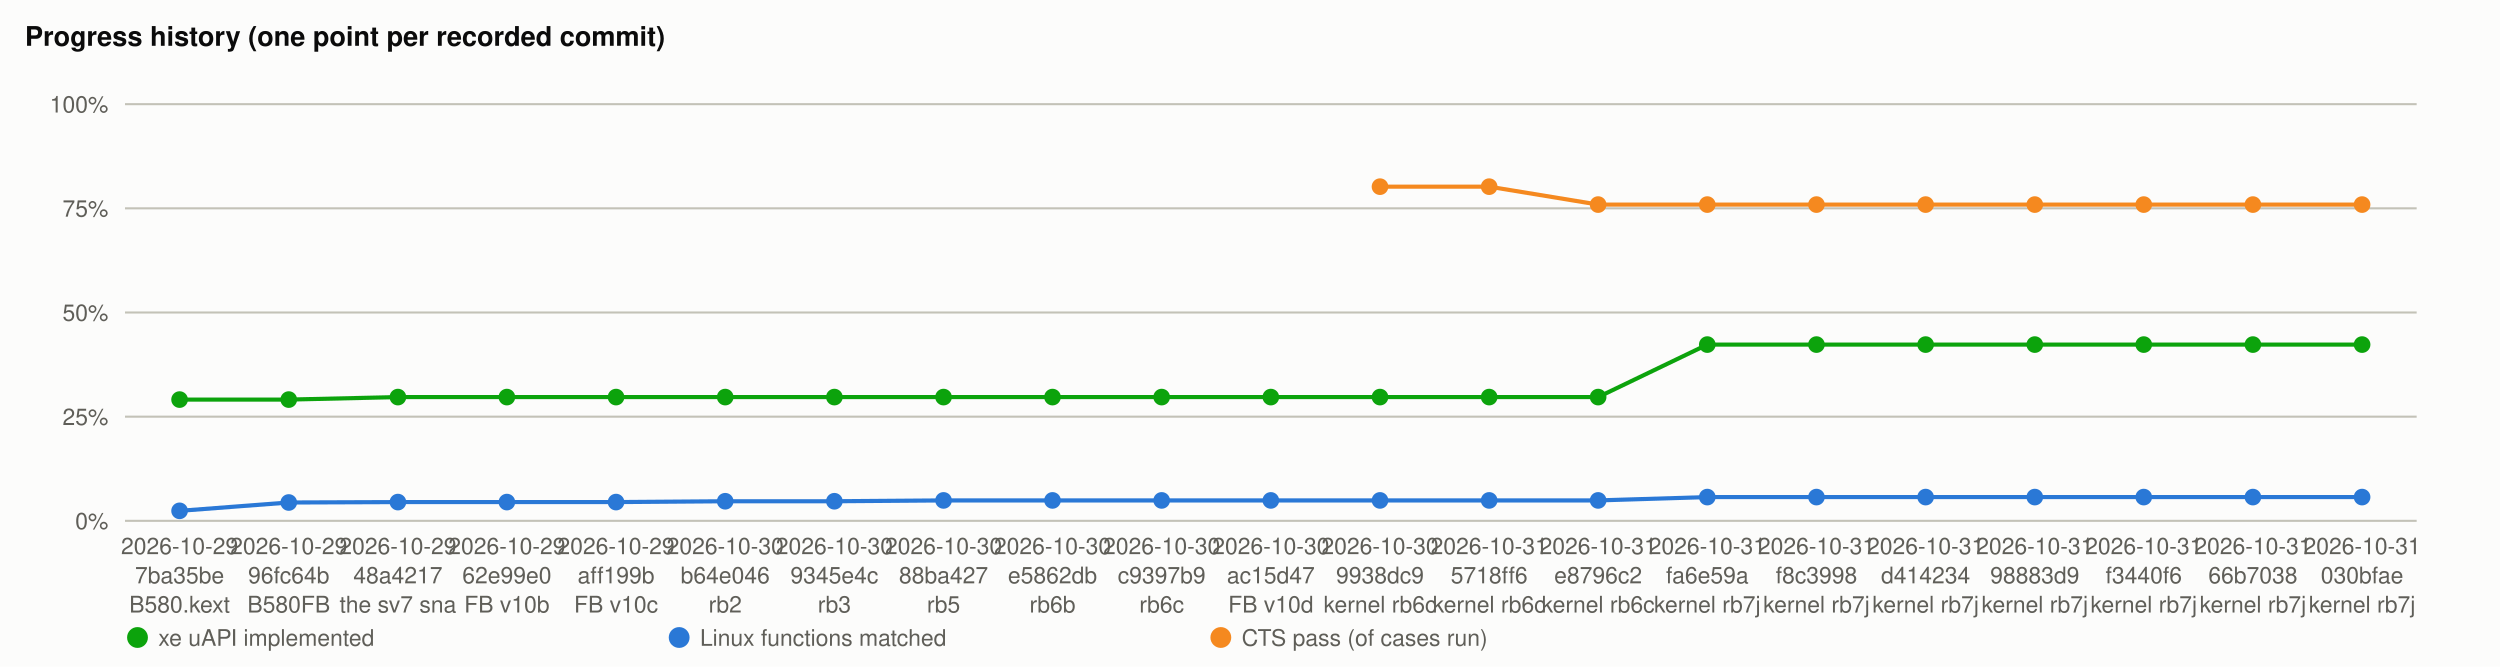
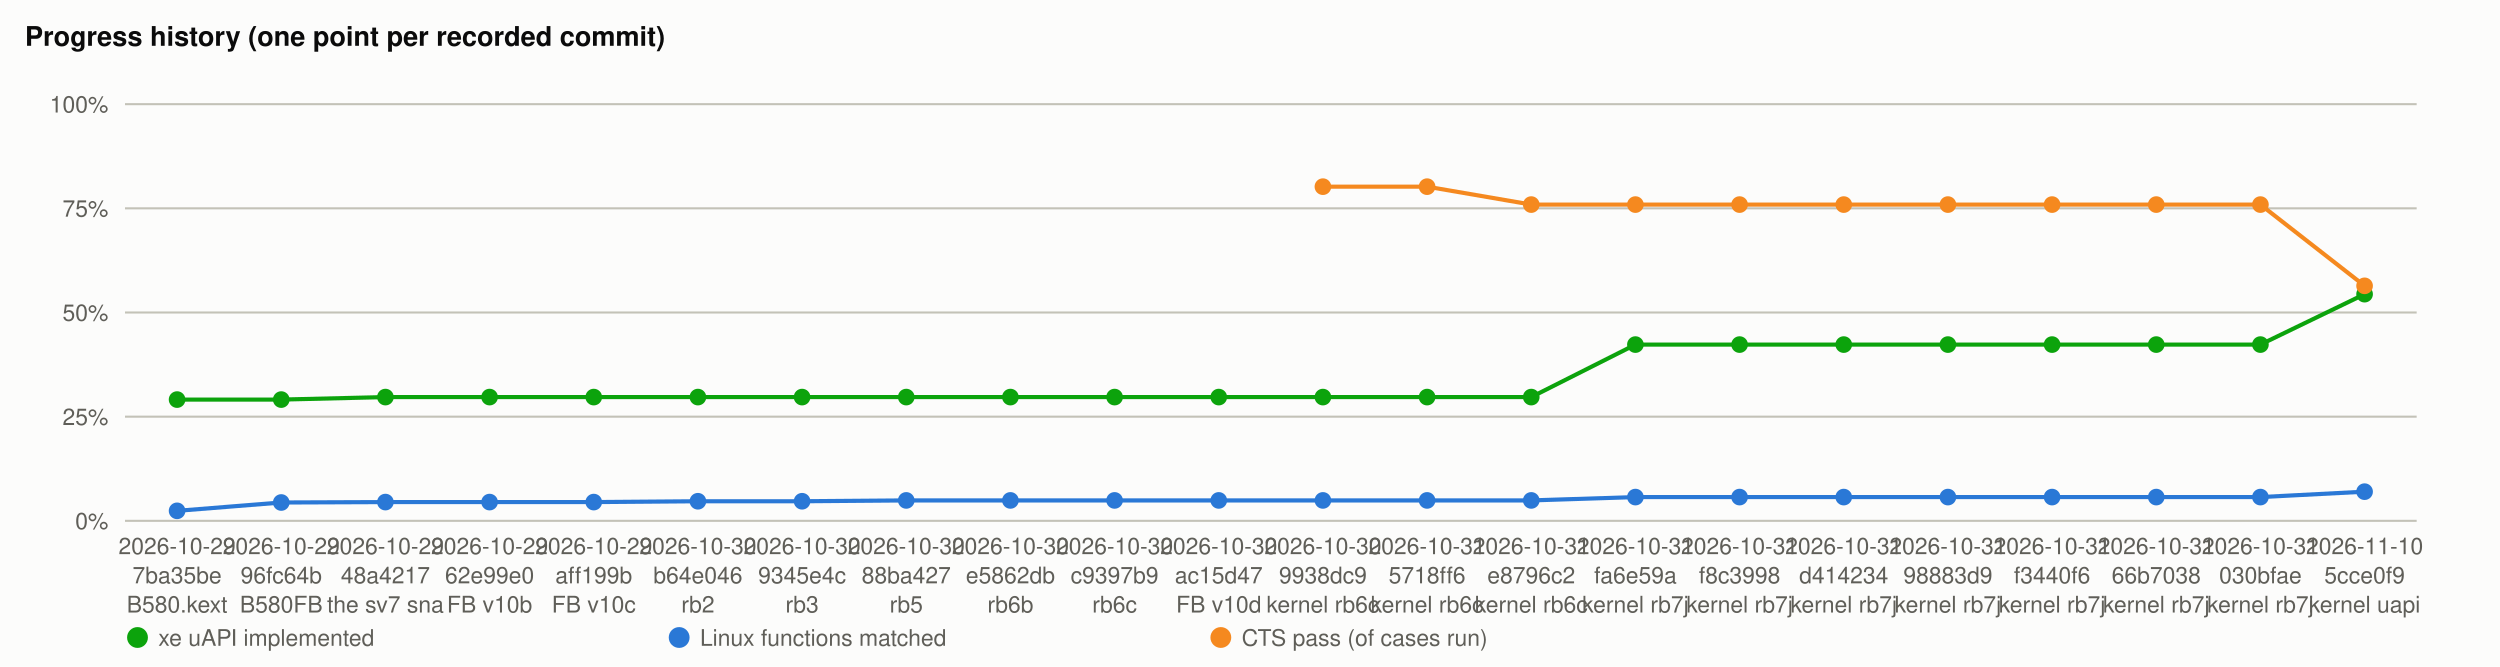
<svg xmlns="http://www.w3.org/2000/svg" width="1200" height="320" viewBox="0 0 1200 320" role="img" aria-label="Progress history">
  <style>.bg{fill:#fcfcfb}.fr{fill:none;stroke:#c3c2b7;stroke-width:1}.t{fill:#0b0b0b;font:600 13px -apple-system,BlinkMacSystemFont,'Segoe UI',Helvetica,Arial,sans-serif}.l{fill:#0b0b0b;font:600 11px -apple-system,BlinkMacSystemFont,'Segoe UI',Helvetica,Arial,sans-serif}.s{fill:#5f5e58;font:11px -apple-system,BlinkMacSystemFont,'Segoe UI',Helvetica,Arial,sans-serif}.ok{fill:#0ca30c}.okc{fill:#86cf86}.bad{fill:#d03b3b}.hang{fill:#f5891f}.warn{fill:#fab219}.empty{fill:#e3e2dc}.na{fill:#b3b2a9}.nah{fill:#cfcec6}.blue{fill:#2a78d6}.ns{fill:#a7b2c3}.unv{fill:#7d8ca3}.nn{fill:#3a3a37}@media (prefers-color-scheme:dark){.bg{fill:#1a1a19}.fr{stroke:#383835}.t,.l{fill:#f1f0ea}.s{fill:#a9a89f}.ok{fill:#1fb51f}.okc{fill:#3f7f3f}.bad{fill:#d93636}.hang{fill:#f5891f}.warn{fill:#fab219}.empty{fill:#2a2a27}.na{fill:#6a6963}.nah{fill:#55544e}.blue{fill:#4d94e8}.ns{fill:#56627a}.unv{fill:#6f7f99}.nn{fill:#050505}}</style>
  <rect class="bg" width="1200" height="320" />
  <text x="12.0" y="22.0" class="t" text-anchor="start">Progress history (one point per recorded commit)</text>
  <path d="M60 250.0h1100" class="fr" />
  <text x="52.0" y="254.0" class="s" text-anchor="end">0%</text>
  <path d="M60 200.0h1100" class="fr" />
  <text x="52.0" y="204.0" class="s" text-anchor="end">25%</text>
  <path d="M60 150.0h1100" class="fr" />
  <text x="52.0" y="154.0" class="s" text-anchor="end">50%</text>
  <path d="M60 100.0h1100" class="fr" />
  <text x="52.0" y="104.0" class="s" text-anchor="end">75%</text>
  <path d="M60 50.0h1100" class="fr" />
  <text x="52.0" y="54.0" class="s" text-anchor="end">100%</text>
-   <path d="M86.2 191.8L138.6 191.8L191.0 190.6L243.3 190.6L295.7 190.6L348.1 190.6L400.5 190.6L452.9 190.6L505.2 190.6L557.6 190.6L610.0 190.6L662.4 190.6L714.8 190.6L767.1 190.6L819.5 165.4L871.9 165.4L924.3 165.4L976.7 165.4L1029.0 165.4L1081.4 165.4L1133.8 165.4" fill="none" stroke-width="2" class="ok" style="fill:none;stroke:#0ca30c" />
-   <circle cx="86.2" cy="191.8" r="4" class="ok" />
-   <circle cx="138.6" cy="191.8" r="4" class="ok" />
-   <circle cx="191.0" cy="190.6" r="4" class="ok" />
-   <circle cx="243.3" cy="190.6" r="4" class="ok" />
-   <circle cx="295.7" cy="190.6" r="4" class="ok" />
-   <circle cx="348.1" cy="190.6" r="4" class="ok" />
-   <circle cx="400.5" cy="190.6" r="4" class="ok" />
-   <circle cx="452.9" cy="190.6" r="4" class="ok" />
-   <circle cx="505.2" cy="190.6" r="4" class="ok" />
-   <circle cx="557.6" cy="190.6" r="4" class="ok" />
-   <circle cx="610.0" cy="190.6" r="4" class="ok" />
-   <circle cx="662.4" cy="190.6" r="4" class="ok" />
-   <circle cx="714.8" cy="190.6" r="4" class="ok" />
-   <circle cx="767.1" cy="190.6" r="4" class="ok" />
-   <circle cx="819.5" cy="165.4" r="4" class="ok" />
-   <circle cx="871.9" cy="165.4" r="4" class="ok" />
-   <circle cx="924.3" cy="165.4" r="4" class="ok" />
-   <circle cx="976.7" cy="165.4" r="4" class="ok" />
-   <circle cx="1029.0" cy="165.4" r="4" class="ok" />
-   <circle cx="1081.4" cy="165.4" r="4" class="ok" />
-   <circle cx="1133.8" cy="165.4" r="4" class="ok" />
-   <path d="M86.2 245.2L138.6 241.2L191.0 241.0L243.3 241.0L295.7 241.0L348.1 240.6L400.5 240.6L452.9 240.2L505.2 240.2L557.6 240.2L610.0 240.2L662.4 240.2L714.8 240.2L767.1 240.2L819.5 238.6L871.9 238.6L924.3 238.6L976.7 238.6L1029.0 238.6L1081.4 238.6L1133.8 238.6" fill="none" stroke-width="2" class="blue" style="fill:none;stroke:#2a78d6" />
-   <circle cx="86.2" cy="245.2" r="4" class="blue" />
-   <circle cx="138.6" cy="241.2" r="4" class="blue" />
-   <circle cx="191.0" cy="241.0" r="4" class="blue" />
-   <circle cx="243.3" cy="241.0" r="4" class="blue" />
-   <circle cx="295.7" cy="241.0" r="4" class="blue" />
-   <circle cx="348.1" cy="240.6" r="4" class="blue" />
-   <circle cx="400.5" cy="240.6" r="4" class="blue" />
-   <circle cx="452.9" cy="240.2" r="4" class="blue" />
-   <circle cx="505.2" cy="240.2" r="4" class="blue" />
-   <circle cx="557.6" cy="240.2" r="4" class="blue" />
-   <circle cx="610.0" cy="240.2" r="4" class="blue" />
-   <circle cx="662.4" cy="240.2" r="4" class="blue" />
-   <circle cx="714.8" cy="240.2" r="4" class="blue" />
-   <circle cx="767.1" cy="240.2" r="4" class="blue" />
-   <circle cx="819.5" cy="238.6" r="4" class="blue" />
-   <circle cx="871.9" cy="238.6" r="4" class="blue" />
-   <circle cx="924.3" cy="238.6" r="4" class="blue" />
-   <circle cx="976.7" cy="238.6" r="4" class="blue" />
-   <circle cx="1029.0" cy="238.6" r="4" class="blue" />
-   <circle cx="1081.4" cy="238.6" r="4" class="blue" />
-   <circle cx="1133.8" cy="238.6" r="4" class="blue" />
-   <path d="M662.4 89.6L714.8 89.6L767.1 98.2L819.5 98.2L871.9 98.2L924.3 98.2L976.7 98.2L1029.0 98.2L1081.4 98.2L1133.8 98.2" fill="none" stroke-width="2" class="hang" style="fill:none;stroke:#f5891f" />
-   <circle cx="662.4" cy="89.6" r="4" class="hang" />
-   <circle cx="714.8" cy="89.6" r="4" class="hang" />
-   <circle cx="767.1" cy="98.2" r="4" class="hang" />
-   <circle cx="819.5" cy="98.2" r="4" class="hang" />
-   <circle cx="871.9" cy="98.2" r="4" class="hang" />
-   <circle cx="924.3" cy="98.2" r="4" class="hang" />
-   <circle cx="976.7" cy="98.2" r="4" class="hang" />
-   <circle cx="1029.0" cy="98.2" r="4" class="hang" />
-   <circle cx="1081.4" cy="98.2" r="4" class="hang" />
-   <circle cx="1133.8" cy="98.2" r="4" class="hang" />
-   <text x="86.2" y="266.0" class="s" text-anchor="middle">2026-10-29</text>
-   <text x="86.2" y="280.0" class="s" text-anchor="middle">7ba35be</text>
-   <text x="86.2" y="294.0" class="s" text-anchor="middle">B580.kext</text>
-   <text x="138.6" y="266.0" class="s" text-anchor="middle">2026-10-29</text>
-   <text x="138.6" y="280.0" class="s" text-anchor="middle">96fc64b</text>
-   <text x="138.6" y="294.0" class="s" text-anchor="middle">B580FB</text>
-   <text x="191.0" y="266.0" class="s" text-anchor="middle">2026-10-29</text>
-   <text x="191.0" y="280.0" class="s" text-anchor="middle">48a4217</text>
-   <text x="191.0" y="294.0" class="s" text-anchor="middle">the sv7 sna</text>
-   <text x="243.3" y="266.0" class="s" text-anchor="middle">2026-10-29</text>
-   <text x="243.3" y="280.0" class="s" text-anchor="middle">62e99e0</text>
-   <text x="243.3" y="294.0" class="s" text-anchor="middle">FB v10b</text>
-   <text x="295.7" y="266.0" class="s" text-anchor="middle">2026-10-29</text>
-   <text x="295.7" y="280.0" class="s" text-anchor="middle">aff199b</text>
-   <text x="295.7" y="294.0" class="s" text-anchor="middle">FB v10c</text>
-   <text x="348.1" y="266.0" class="s" text-anchor="middle">2026-10-30</text>
-   <text x="348.1" y="280.0" class="s" text-anchor="middle">b64e046</text>
-   <text x="348.1" y="294.0" class="s" text-anchor="middle">rb2</text>
-   <text x="400.5" y="266.0" class="s" text-anchor="middle">2026-10-30</text>
-   <text x="400.5" y="280.0" class="s" text-anchor="middle">9345e4c</text>
-   <text x="400.5" y="294.0" class="s" text-anchor="middle">rb3</text>
-   <text x="452.9" y="266.0" class="s" text-anchor="middle">2026-10-30</text>
-   <text x="452.9" y="280.0" class="s" text-anchor="middle">88ba427</text>
-   <text x="452.9" y="294.0" class="s" text-anchor="middle">rb5</text>
-   <text x="505.2" y="266.0" class="s" text-anchor="middle">2026-10-30</text>
-   <text x="505.2" y="280.0" class="s" text-anchor="middle">e5862db</text>
-   <text x="505.2" y="294.0" class="s" text-anchor="middle">rb6b</text>
-   <text x="557.6" y="266.0" class="s" text-anchor="middle">2026-10-30</text>
-   <text x="557.6" y="280.0" class="s" text-anchor="middle">c9397b9</text>
-   <text x="557.6" y="294.0" class="s" text-anchor="middle">rb6c</text>
-   <text x="610.0" y="266.0" class="s" text-anchor="middle">2026-10-30</text>
-   <text x="610.0" y="280.0" class="s" text-anchor="middle">ac15d47</text>
-   <text x="610.0" y="294.0" class="s" text-anchor="middle">FB v10d</text>
-   <text x="662.4" y="266.0" class="s" text-anchor="middle">2026-10-30</text>
-   <text x="662.4" y="280.0" class="s" text-anchor="middle">9938dc9</text>
-   <text x="662.4" y="294.0" class="s" text-anchor="middle">kernel rb6c</text>
-   <text x="714.8" y="266.0" class="s" text-anchor="middle">2026-10-31</text>
-   <text x="714.8" y="280.0" class="s" text-anchor="middle">5718ff6</text>
-   <text x="714.8" y="294.0" class="s" text-anchor="middle">kernel rb6c</text>
-   <text x="767.1" y="266.0" class="s" text-anchor="middle">2026-10-31</text>
-   <text x="767.1" y="280.0" class="s" text-anchor="middle">e8796c2</text>
-   <text x="767.1" y="294.0" class="s" text-anchor="middle">kernel rb6c</text>
-   <text x="819.5" y="266.0" class="s" text-anchor="middle">2026-10-31</text>
-   <text x="819.5" y="280.0" class="s" text-anchor="middle">fa6e59a</text>
-   <text x="819.5" y="294.0" class="s" text-anchor="middle">kernel rb7j</text>
-   <text x="871.9" y="266.0" class="s" text-anchor="middle">2026-10-31</text>
-   <text x="871.9" y="280.0" class="s" text-anchor="middle">f8c3998</text>
-   <text x="871.9" y="294.0" class="s" text-anchor="middle">kernel rb7j</text>
-   <text x="924.3" y="266.0" class="s" text-anchor="middle">2026-10-31</text>
-   <text x="924.3" y="280.0" class="s" text-anchor="middle">d414234</text>
-   <text x="924.3" y="294.0" class="s" text-anchor="middle">kernel rb7j</text>
-   <text x="976.7" y="266.0" class="s" text-anchor="middle">2026-10-31</text>
-   <text x="976.7" y="280.0" class="s" text-anchor="middle">98883d9</text>
-   <text x="976.7" y="294.0" class="s" text-anchor="middle">kernel rb7j</text>
-   <text x="1029.0" y="266.0" class="s" text-anchor="middle">2026-10-31</text>
-   <text x="1029.0" y="280.0" class="s" text-anchor="middle">f3440f6</text>
-   <text x="1029.0" y="294.0" class="s" text-anchor="middle">kernel rb7j</text>
-   <text x="1081.4" y="266.0" class="s" text-anchor="middle">2026-10-31</text>
-   <text x="1081.4" y="280.0" class="s" text-anchor="middle">66b7038</text>
-   <text x="1081.4" y="294.0" class="s" text-anchor="middle">kernel rb7j</text>
-   <text x="1133.8" y="266.0" class="s" text-anchor="middle">2026-10-31</text>
-   <text x="1133.8" y="280.0" class="s" text-anchor="middle">030bfae</text>
-   <text x="1133.8" y="294.0" class="s" text-anchor="middle">kernel rb7j</text>
+   <path d="M85.0 191.8L135.0 191.8L185.0 190.6L235.0 190.6L285.0 190.6L335.0 190.6L385.0 190.6L435.0 190.6L485.0 190.6L535.0 190.6L585.0 190.6L635.0 190.6L685.0 190.6L735.0 190.6L785.0 165.4L835.0 165.4L885.0 165.4L935.0 165.4L985.0 165.4L1035.0 165.4L1085.0 165.4L1135.0 141.2" fill="none" stroke-width="2" class="ok" style="fill:none;stroke:#0ca30c" />
+   <circle cx="85.0" cy="191.8" r="4" class="ok" />
+   <circle cx="135.0" cy="191.8" r="4" class="ok" />
+   <circle cx="185.0" cy="190.6" r="4" class="ok" />
+   <circle cx="235.0" cy="190.6" r="4" class="ok" />
+   <circle cx="285.0" cy="190.6" r="4" class="ok" />
+   <circle cx="335.0" cy="190.6" r="4" class="ok" />
+   <circle cx="385.0" cy="190.6" r="4" class="ok" />
+   <circle cx="435.0" cy="190.6" r="4" class="ok" />
+   <circle cx="485.0" cy="190.6" r="4" class="ok" />
+   <circle cx="535.0" cy="190.6" r="4" class="ok" />
+   <circle cx="585.0" cy="190.6" r="4" class="ok" />
+   <circle cx="635.0" cy="190.6" r="4" class="ok" />
+   <circle cx="685.0" cy="190.6" r="4" class="ok" />
+   <circle cx="735.0" cy="190.6" r="4" class="ok" />
+   <circle cx="785.0" cy="165.4" r="4" class="ok" />
+   <circle cx="835.0" cy="165.4" r="4" class="ok" />
+   <circle cx="885.0" cy="165.4" r="4" class="ok" />
+   <circle cx="935.0" cy="165.4" r="4" class="ok" />
+   <circle cx="985.0" cy="165.4" r="4" class="ok" />
+   <circle cx="1035.0" cy="165.4" r="4" class="ok" />
+   <circle cx="1085.0" cy="165.4" r="4" class="ok" />
+   <circle cx="1135.0" cy="141.2" r="4" class="ok" />
+   <path d="M85.0 245.2L135.0 241.2L185.0 241.0L235.0 241.0L285.0 241.0L335.0 240.6L385.0 240.6L435.0 240.2L485.0 240.2L535.0 240.2L585.0 240.2L635.0 240.2L685.0 240.2L735.0 240.2L785.0 238.6L835.0 238.6L885.0 238.6L935.0 238.6L985.0 238.6L1035.0 238.6L1085.0 238.6L1135.0 236.0" fill="none" stroke-width="2" class="blue" style="fill:none;stroke:#2a78d6" />
+   <circle cx="85.0" cy="245.2" r="4" class="blue" />
+   <circle cx="135.0" cy="241.2" r="4" class="blue" />
+   <circle cx="185.0" cy="241.0" r="4" class="blue" />
+   <circle cx="235.0" cy="241.0" r="4" class="blue" />
+   <circle cx="285.0" cy="241.0" r="4" class="blue" />
+   <circle cx="335.0" cy="240.6" r="4" class="blue" />
+   <circle cx="385.0" cy="240.6" r="4" class="blue" />
+   <circle cx="435.0" cy="240.2" r="4" class="blue" />
+   <circle cx="485.0" cy="240.2" r="4" class="blue" />
+   <circle cx="535.0" cy="240.2" r="4" class="blue" />
+   <circle cx="585.0" cy="240.2" r="4" class="blue" />
+   <circle cx="635.0" cy="240.2" r="4" class="blue" />
+   <circle cx="685.0" cy="240.2" r="4" class="blue" />
+   <circle cx="735.0" cy="240.2" r="4" class="blue" />
+   <circle cx="785.0" cy="238.6" r="4" class="blue" />
+   <circle cx="835.0" cy="238.6" r="4" class="blue" />
+   <circle cx="885.0" cy="238.6" r="4" class="blue" />
+   <circle cx="935.0" cy="238.6" r="4" class="blue" />
+   <circle cx="985.0" cy="238.6" r="4" class="blue" />
+   <circle cx="1035.0" cy="238.6" r="4" class="blue" />
+   <circle cx="1085.0" cy="238.6" r="4" class="blue" />
+   <circle cx="1135.0" cy="236.0" r="4" class="blue" />
+   <path d="M635.0 89.6L685.0 89.6L735.0 98.2L785.0 98.2L835.0 98.2L885.0 98.2L935.0 98.2L985.0 98.2L1035.0 98.2L1085.0 98.2L1135.0 137.2" fill="none" stroke-width="2" class="hang" style="fill:none;stroke:#f5891f" />
+   <circle cx="635.0" cy="89.6" r="4" class="hang" />
+   <circle cx="685.0" cy="89.6" r="4" class="hang" />
+   <circle cx="735.0" cy="98.2" r="4" class="hang" />
+   <circle cx="785.0" cy="98.2" r="4" class="hang" />
+   <circle cx="835.0" cy="98.2" r="4" class="hang" />
+   <circle cx="885.0" cy="98.2" r="4" class="hang" />
+   <circle cx="935.0" cy="98.2" r="4" class="hang" />
+   <circle cx="985.0" cy="98.2" r="4" class="hang" />
+   <circle cx="1035.0" cy="98.2" r="4" class="hang" />
+   <circle cx="1085.0" cy="98.2" r="4" class="hang" />
+   <circle cx="1135.0" cy="137.2" r="4" class="hang" />
+   <text x="85.0" y="266.0" class="s" text-anchor="middle">2026-10-29</text>
+   <text x="85.0" y="280.0" class="s" text-anchor="middle">7ba35be</text>
+   <text x="85.0" y="294.0" class="s" text-anchor="middle">B580.kext</text>
+   <text x="135.0" y="266.0" class="s" text-anchor="middle">2026-10-29</text>
+   <text x="135.0" y="280.0" class="s" text-anchor="middle">96fc64b</text>
+   <text x="135.0" y="294.0" class="s" text-anchor="middle">B580FB</text>
+   <text x="185.0" y="266.0" class="s" text-anchor="middle">2026-10-29</text>
+   <text x="185.0" y="280.0" class="s" text-anchor="middle">48a4217</text>
+   <text x="185.0" y="294.0" class="s" text-anchor="middle">the sv7 sna</text>
+   <text x="235.0" y="266.0" class="s" text-anchor="middle">2026-10-29</text>
+   <text x="235.0" y="280.0" class="s" text-anchor="middle">62e99e0</text>
+   <text x="235.0" y="294.0" class="s" text-anchor="middle">FB v10b</text>
+   <text x="285.0" y="266.0" class="s" text-anchor="middle">2026-10-29</text>
+   <text x="285.0" y="280.0" class="s" text-anchor="middle">aff199b</text>
+   <text x="285.0" y="294.0" class="s" text-anchor="middle">FB v10c</text>
+   <text x="335.0" y="266.0" class="s" text-anchor="middle">2026-10-30</text>
+   <text x="335.0" y="280.0" class="s" text-anchor="middle">b64e046</text>
+   <text x="335.0" y="294.0" class="s" text-anchor="middle">rb2</text>
+   <text x="385.0" y="266.0" class="s" text-anchor="middle">2026-10-30</text>
+   <text x="385.0" y="280.0" class="s" text-anchor="middle">9345e4c</text>
+   <text x="385.0" y="294.0" class="s" text-anchor="middle">rb3</text>
+   <text x="435.0" y="266.0" class="s" text-anchor="middle">2026-10-30</text>
+   <text x="435.0" y="280.0" class="s" text-anchor="middle">88ba427</text>
+   <text x="435.0" y="294.0" class="s" text-anchor="middle">rb5</text>
+   <text x="485.0" y="266.0" class="s" text-anchor="middle">2026-10-30</text>
+   <text x="485.0" y="280.0" class="s" text-anchor="middle">e5862db</text>
+   <text x="485.0" y="294.0" class="s" text-anchor="middle">rb6b</text>
+   <text x="535.0" y="266.0" class="s" text-anchor="middle">2026-10-30</text>
+   <text x="535.0" y="280.0" class="s" text-anchor="middle">c9397b9</text>
+   <text x="535.0" y="294.0" class="s" text-anchor="middle">rb6c</text>
+   <text x="585.0" y="266.0" class="s" text-anchor="middle">2026-10-30</text>
+   <text x="585.0" y="280.0" class="s" text-anchor="middle">ac15d47</text>
+   <text x="585.0" y="294.0" class="s" text-anchor="middle">FB v10d</text>
+   <text x="635.0" y="266.0" class="s" text-anchor="middle">2026-10-30</text>
+   <text x="635.0" y="280.0" class="s" text-anchor="middle">9938dc9</text>
+   <text x="635.0" y="294.0" class="s" text-anchor="middle">kernel rb6c</text>
+   <text x="685.0" y="266.0" class="s" text-anchor="middle">2026-10-31</text>
+   <text x="685.0" y="280.0" class="s" text-anchor="middle">5718ff6</text>
+   <text x="685.0" y="294.0" class="s" text-anchor="middle">kernel rb6c</text>
+   <text x="735.0" y="266.0" class="s" text-anchor="middle">2026-10-31</text>
+   <text x="735.0" y="280.0" class="s" text-anchor="middle">e8796c2</text>
+   <text x="735.0" y="294.0" class="s" text-anchor="middle">kernel rb6c</text>
+   <text x="785.0" y="266.0" class="s" text-anchor="middle">2026-10-31</text>
+   <text x="785.0" y="280.0" class="s" text-anchor="middle">fa6e59a</text>
+   <text x="785.0" y="294.0" class="s" text-anchor="middle">kernel rb7j</text>
+   <text x="835.0" y="266.0" class="s" text-anchor="middle">2026-10-31</text>
+   <text x="835.0" y="280.0" class="s" text-anchor="middle">f8c3998</text>
+   <text x="835.0" y="294.0" class="s" text-anchor="middle">kernel rb7j</text>
+   <text x="885.0" y="266.0" class="s" text-anchor="middle">2026-10-31</text>
+   <text x="885.0" y="280.0" class="s" text-anchor="middle">d414234</text>
+   <text x="885.0" y="294.0" class="s" text-anchor="middle">kernel rb7j</text>
+   <text x="935.0" y="266.0" class="s" text-anchor="middle">2026-10-31</text>
+   <text x="935.0" y="280.0" class="s" text-anchor="middle">98883d9</text>
+   <text x="935.0" y="294.0" class="s" text-anchor="middle">kernel rb7j</text>
+   <text x="985.0" y="266.0" class="s" text-anchor="middle">2026-10-31</text>
+   <text x="985.0" y="280.0" class="s" text-anchor="middle">f3440f6</text>
+   <text x="985.0" y="294.0" class="s" text-anchor="middle">kernel rb7j</text>
+   <text x="1035.0" y="266.0" class="s" text-anchor="middle">2026-10-31</text>
+   <text x="1035.0" y="280.0" class="s" text-anchor="middle">66b7038</text>
+   <text x="1035.0" y="294.0" class="s" text-anchor="middle">kernel rb7j</text>
+   <text x="1085.0" y="266.0" class="s" text-anchor="middle">2026-10-31</text>
+   <text x="1085.0" y="280.0" class="s" text-anchor="middle">030bfae</text>
+   <text x="1085.0" y="294.0" class="s" text-anchor="middle">kernel rb7j</text>
+   <text x="1135.0" y="266.0" class="s" text-anchor="middle">2026-11-10</text>
+   <text x="1135.0" y="280.0" class="s" text-anchor="middle">5cce0f9</text>
+   <text x="1135.0" y="294.0" class="s" text-anchor="middle">kernel uapi</text>
  <circle cx="66" cy="306" r="5" class="ok" />
  <text x="76.0" y="310.0" class="s" text-anchor="start">xe uAPI implemented</text>
  <circle cx="326" cy="306" r="5" class="blue" />
  <text x="336.0" y="310.0" class="s" text-anchor="start">Linux functions matched</text>
  <circle cx="586" cy="306" r="5" class="hang" />
  <text x="596.0" y="310.0" class="s" text-anchor="start">CTS pass (of cases run)</text>
</svg>
